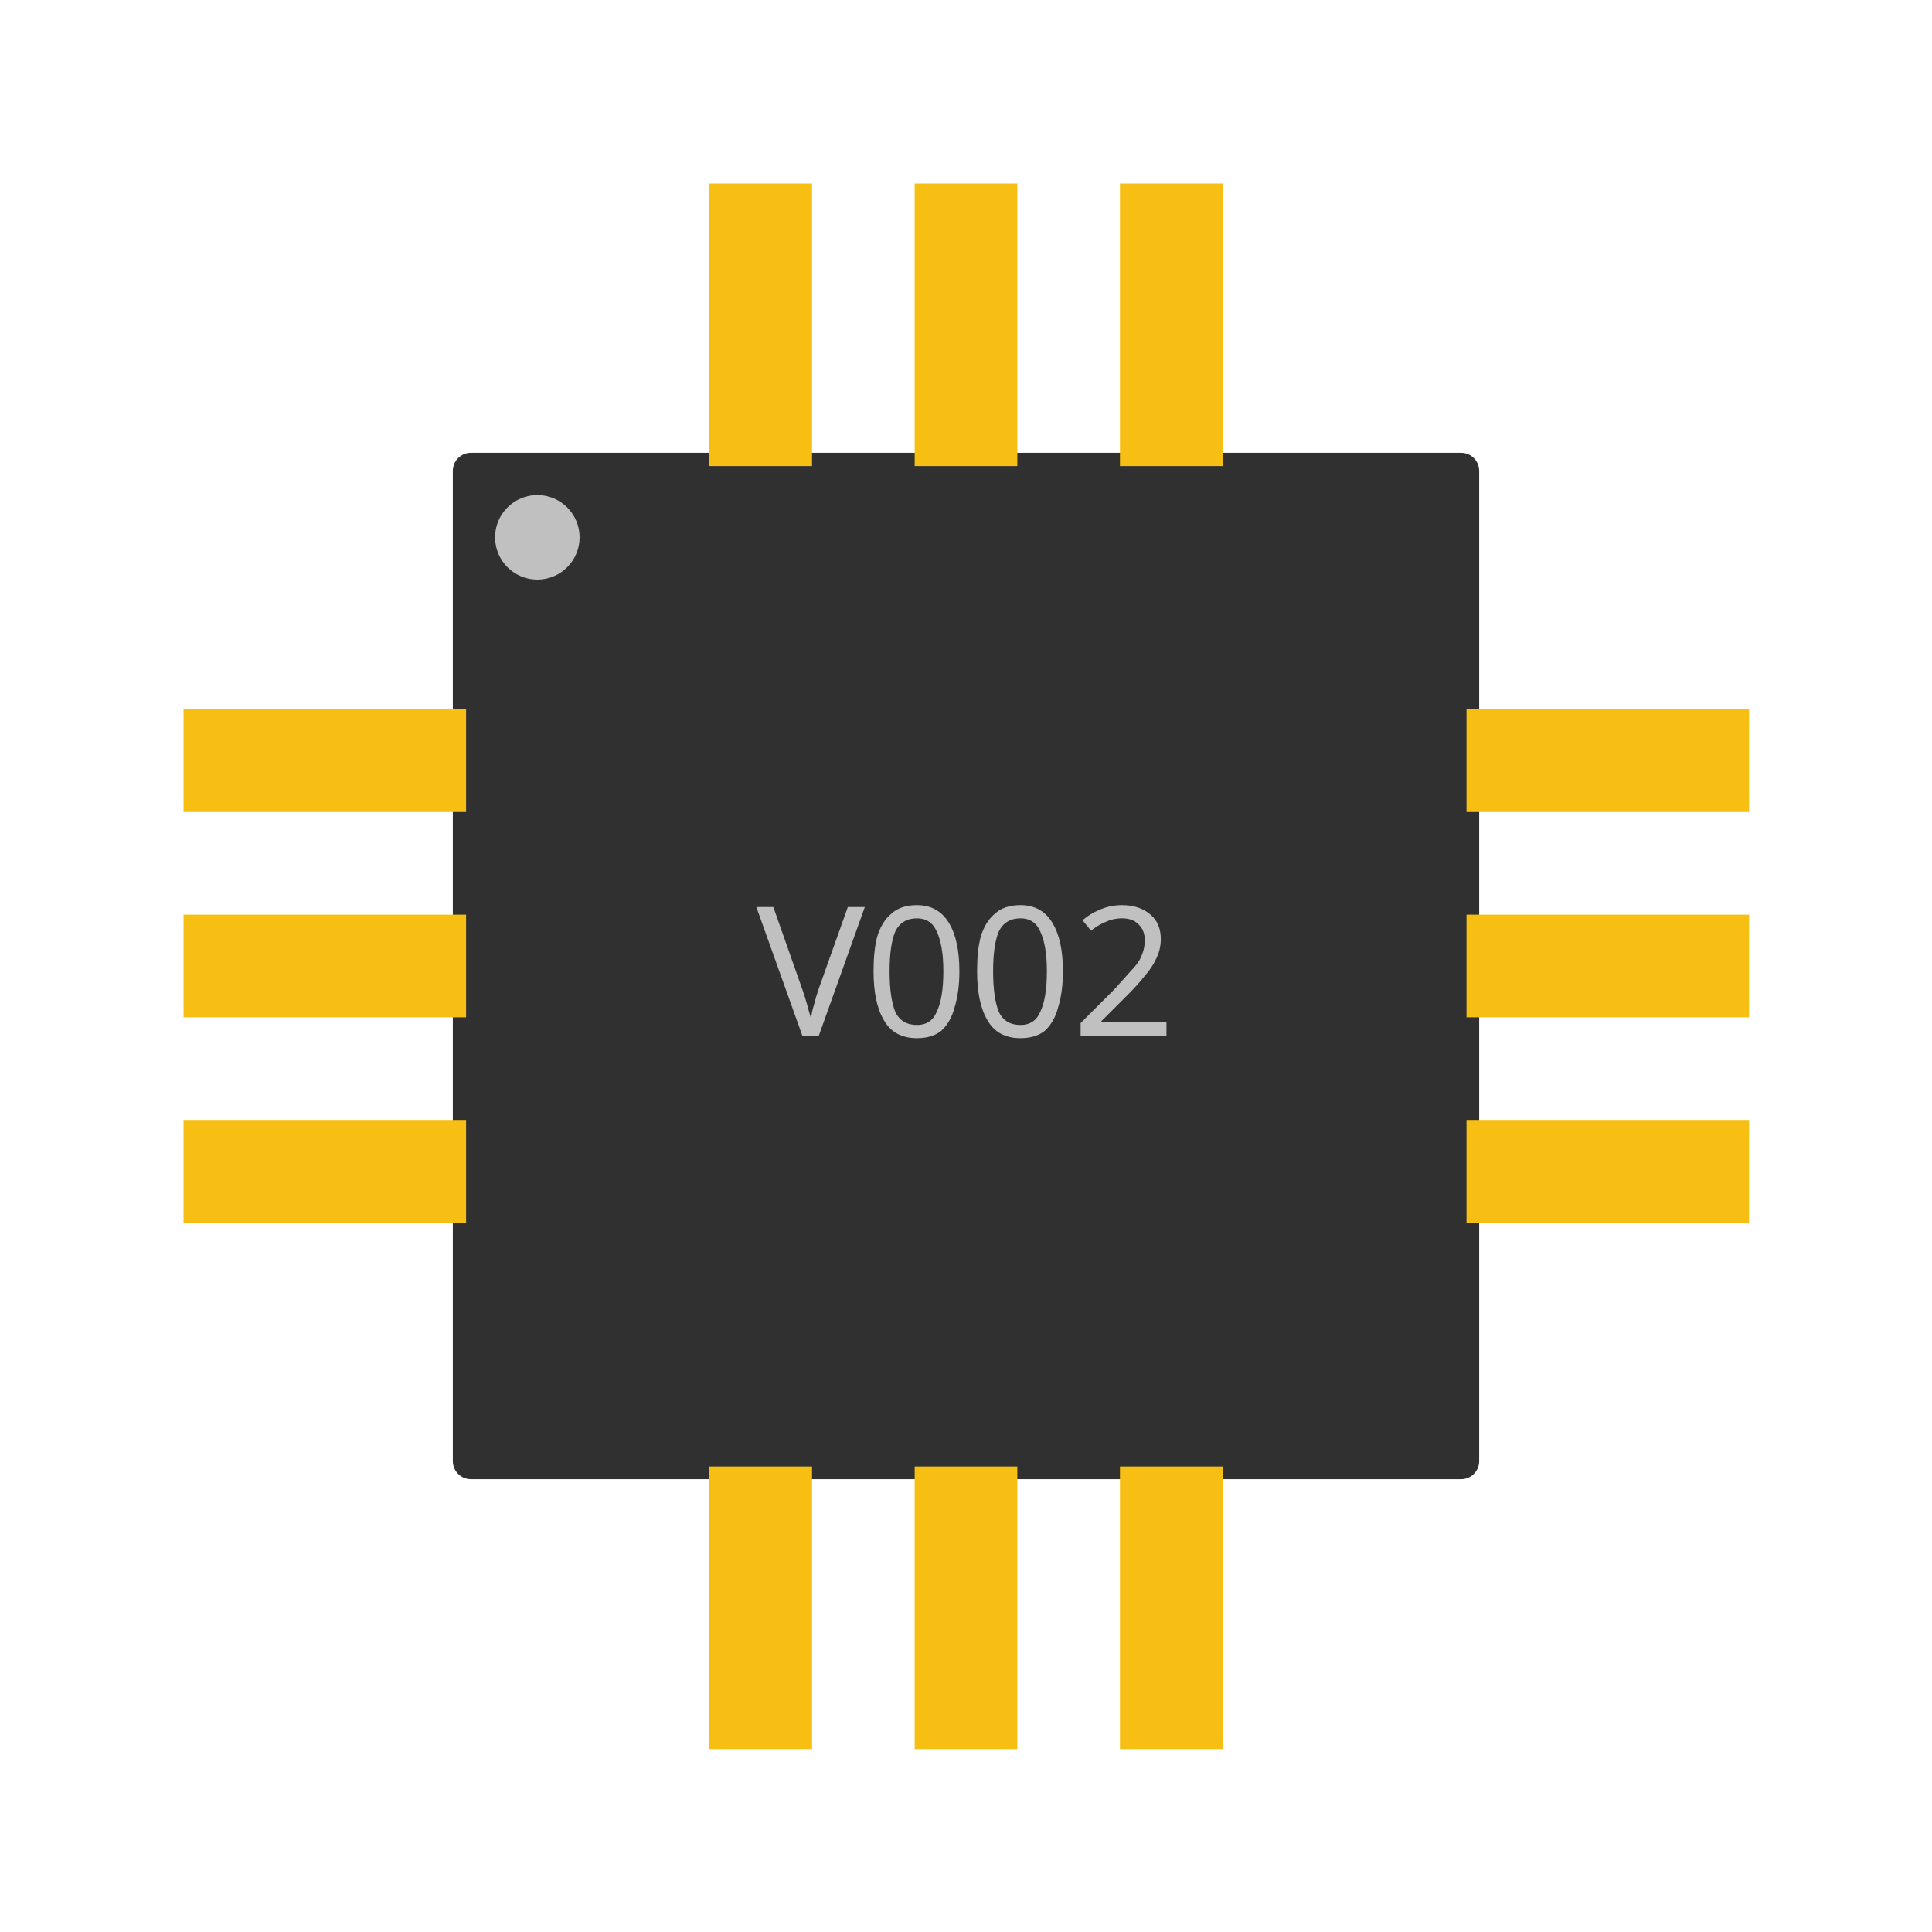
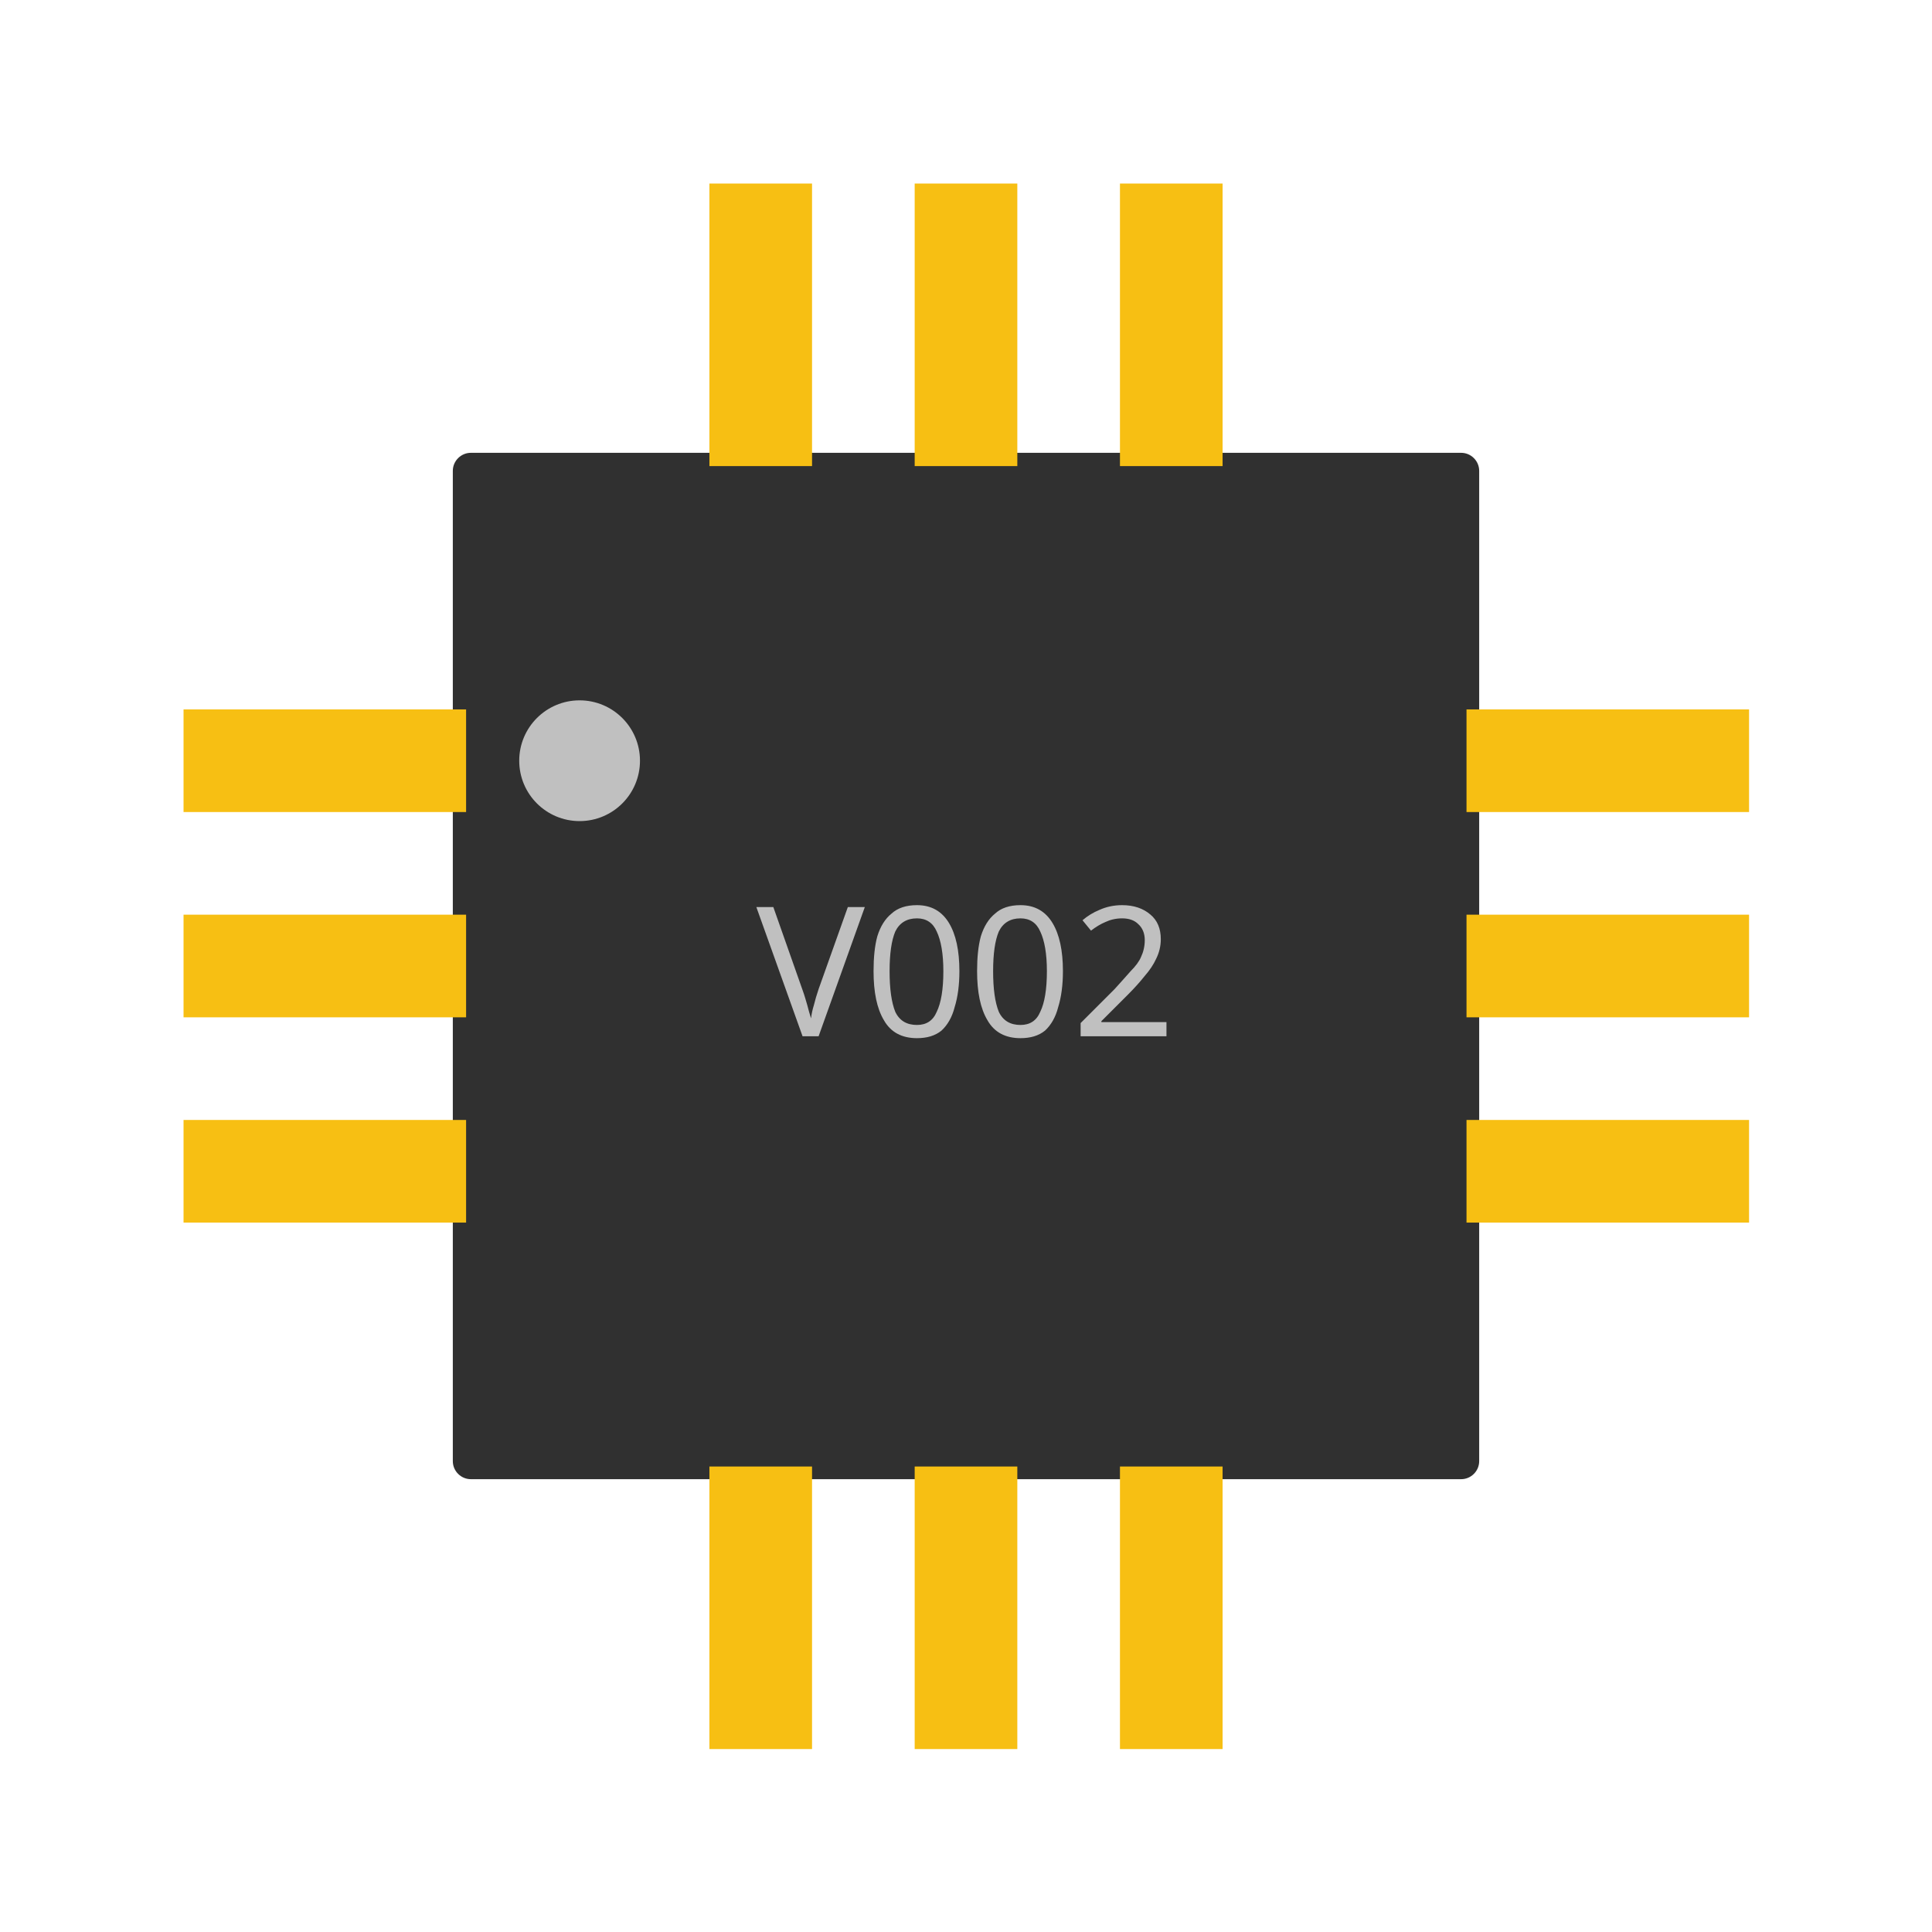
<svg xmlns="http://www.w3.org/2000/svg" width="32" height="32" viewBox="0 0 32 32">
  <g id="icon">
    <rect x="7.50" y="7.50" width="17.00" height="17.00" rx="0.3" ry="0.3" fill="#303030" stroke="none" />
    <rect x="3.04" y="11.75" width="4.68" height="1.70" fill="#f7bf13" stroke="none" />
    <rect x="3.04" y="15.15" width="4.68" height="1.70" fill="#f7bf13" stroke="none" />
    <rect x="3.04" y="18.55" width="4.68" height="1.70" fill="#f7bf13" stroke="none" />
    <rect x="11.75" y="24.29" width="1.70" height="4.68" fill="#f7bf13" stroke="none" />
    <rect x="15.15" y="24.29" width="1.70" height="4.68" fill="#f7bf13" stroke="none" />
    <rect x="18.55" y="24.29" width="1.70" height="4.68" fill="#f7bf13" stroke="none" />
    <rect x="24.29" y="18.55" width="4.68" height="1.70" fill="#f7bf13" stroke="none" />
    <rect x="24.29" y="15.15" width="4.68" height="1.70" fill="#f7bf13" stroke="none" />
    <rect x="24.29" y="11.75" width="4.68" height="1.70" fill="#f7bf13" stroke="none" />
    <rect x="18.55" y="3.04" width="1.70" height="4.68" fill="#f7bf13" stroke="none" />
    <rect x="15.15" y="3.04" width="1.70" height="4.68" fill="#f7bf13" stroke="none" />
    <rect x="11.75" y="3.04" width="1.70" height="4.68" fill="#f7bf13" stroke="none" />
-     <circle cx="8.90" cy="8.90" r="0.7" fill="#c0c0c0" stroke="none" />
+     <circle cx="9.60" cy="12.60" r="1.0" fill="#c0c0c0" stroke="none" />
    <text x="16" y="16" font-size="3.0" font-family="DroidSans" fill="#c0c0c0" text-anchor="middle" dominant-baseline="central">V002</text>
  </g>
</svg>
